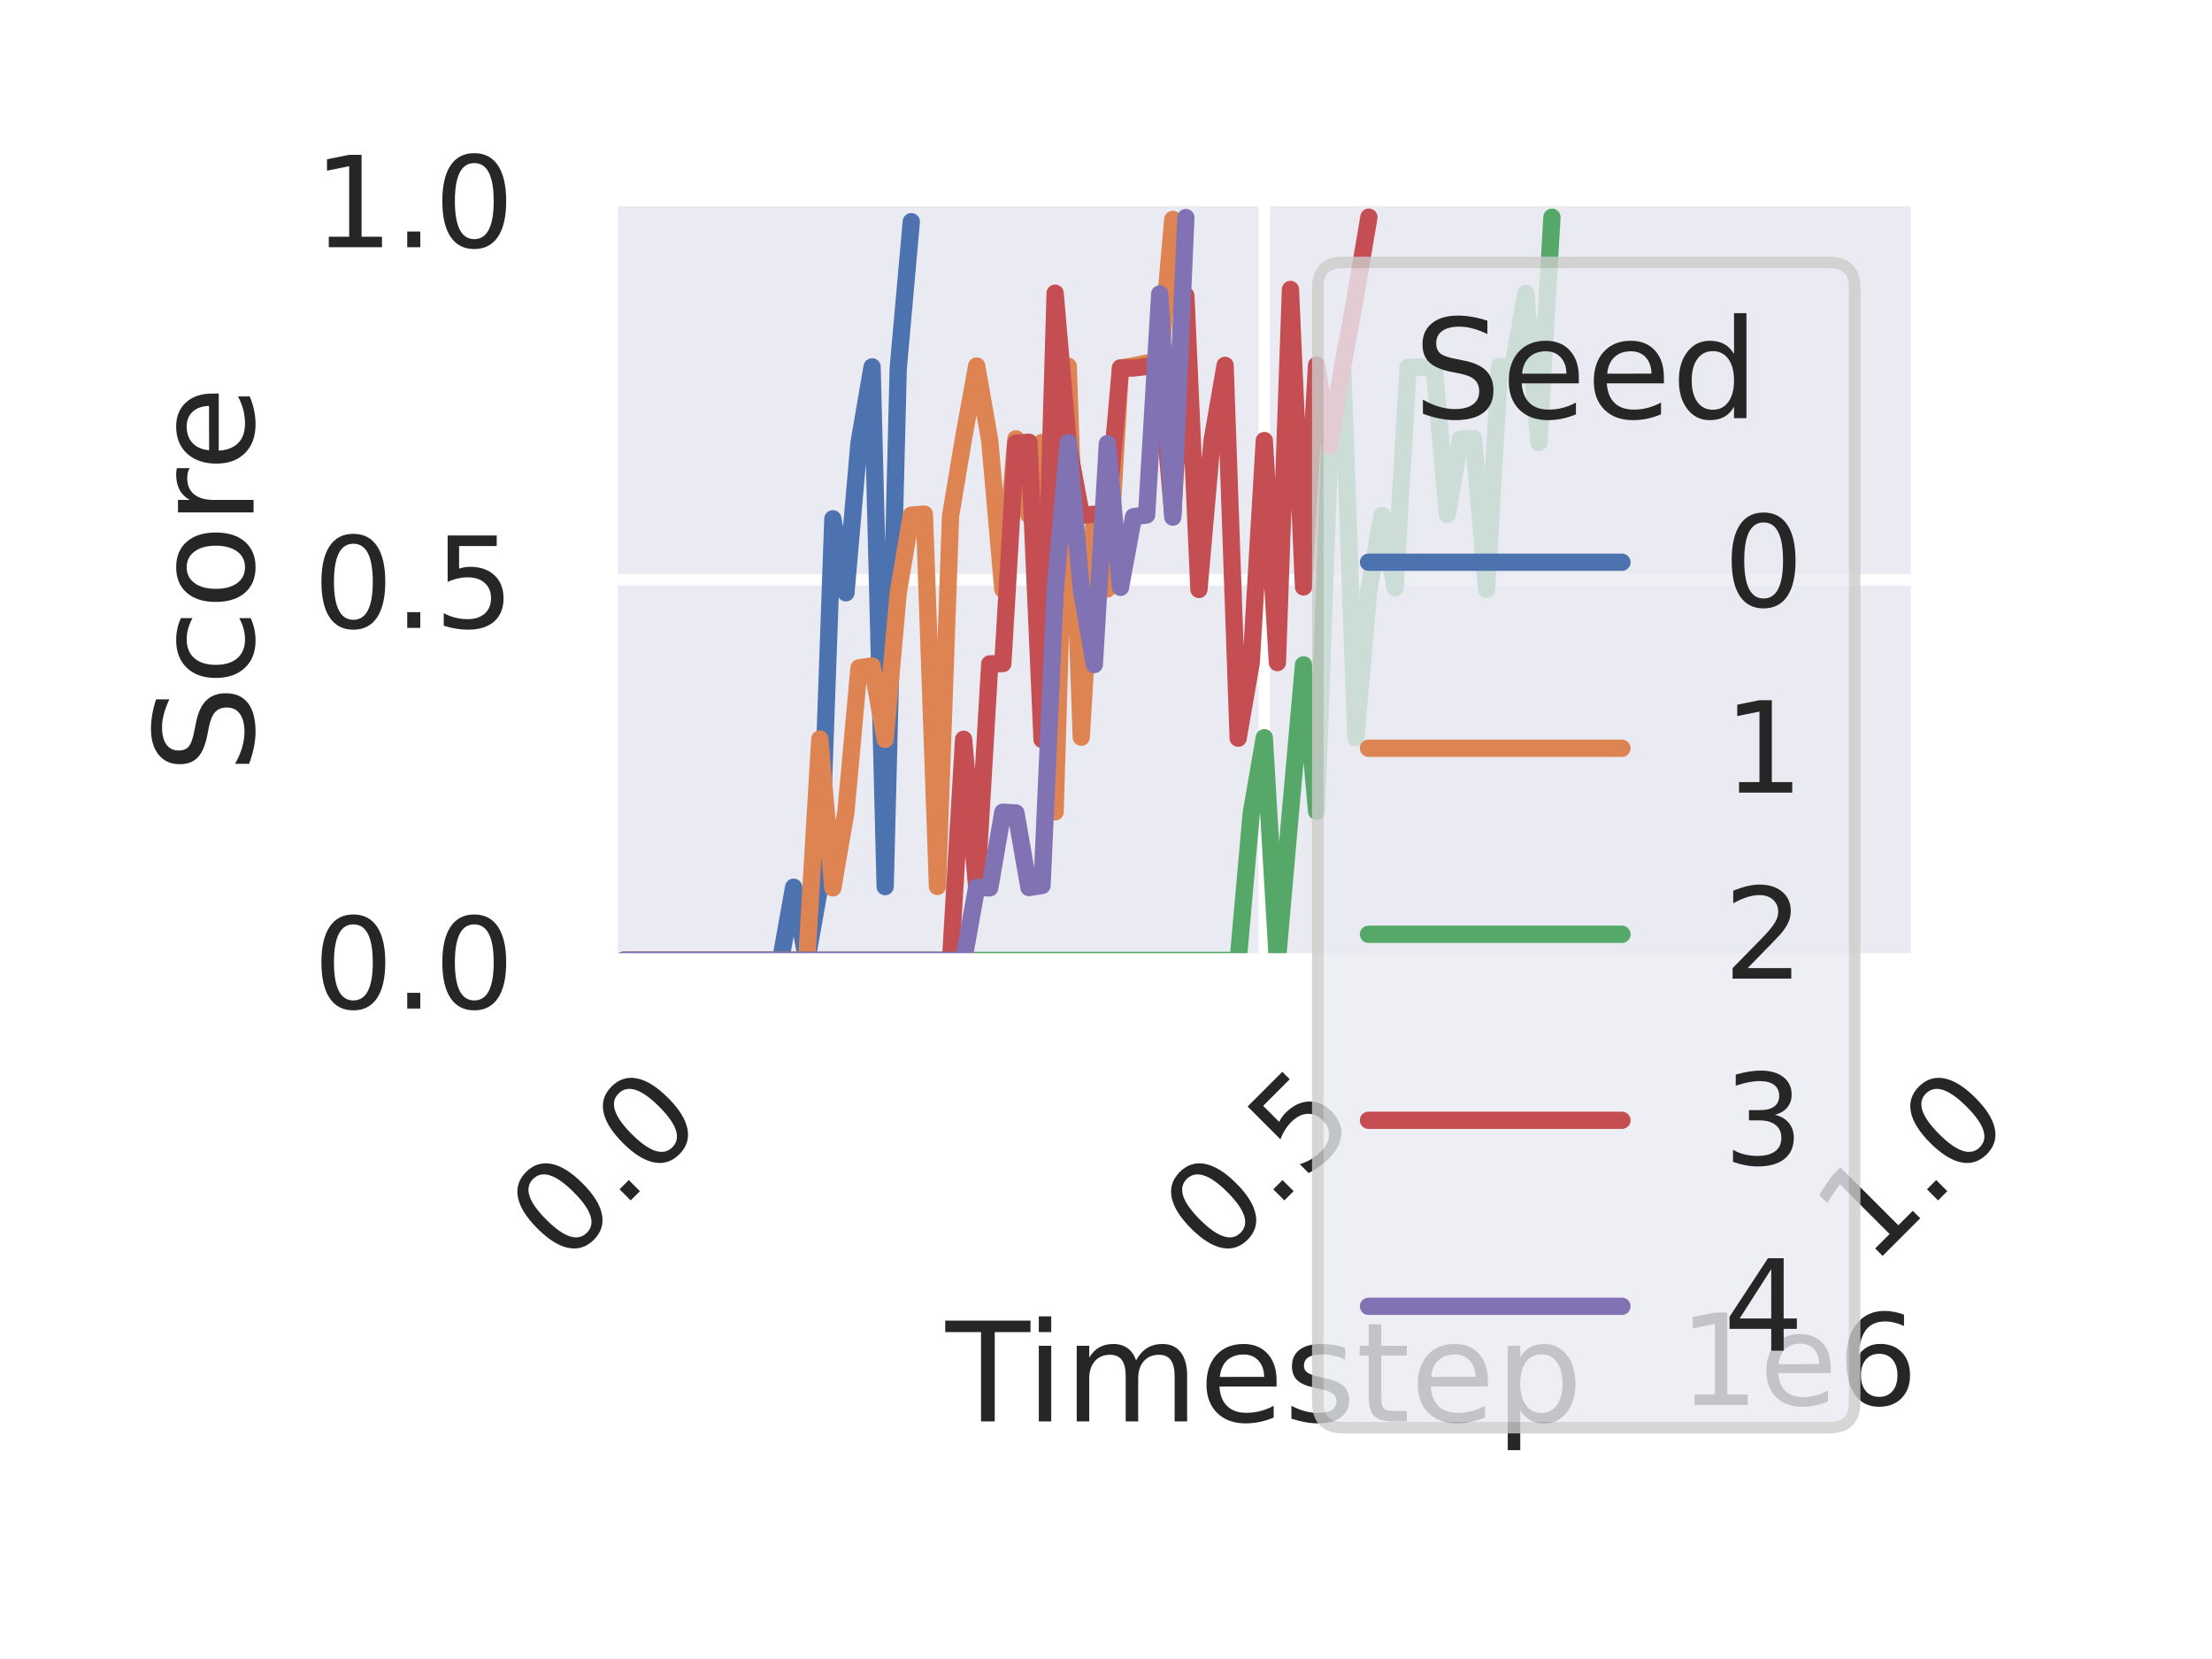
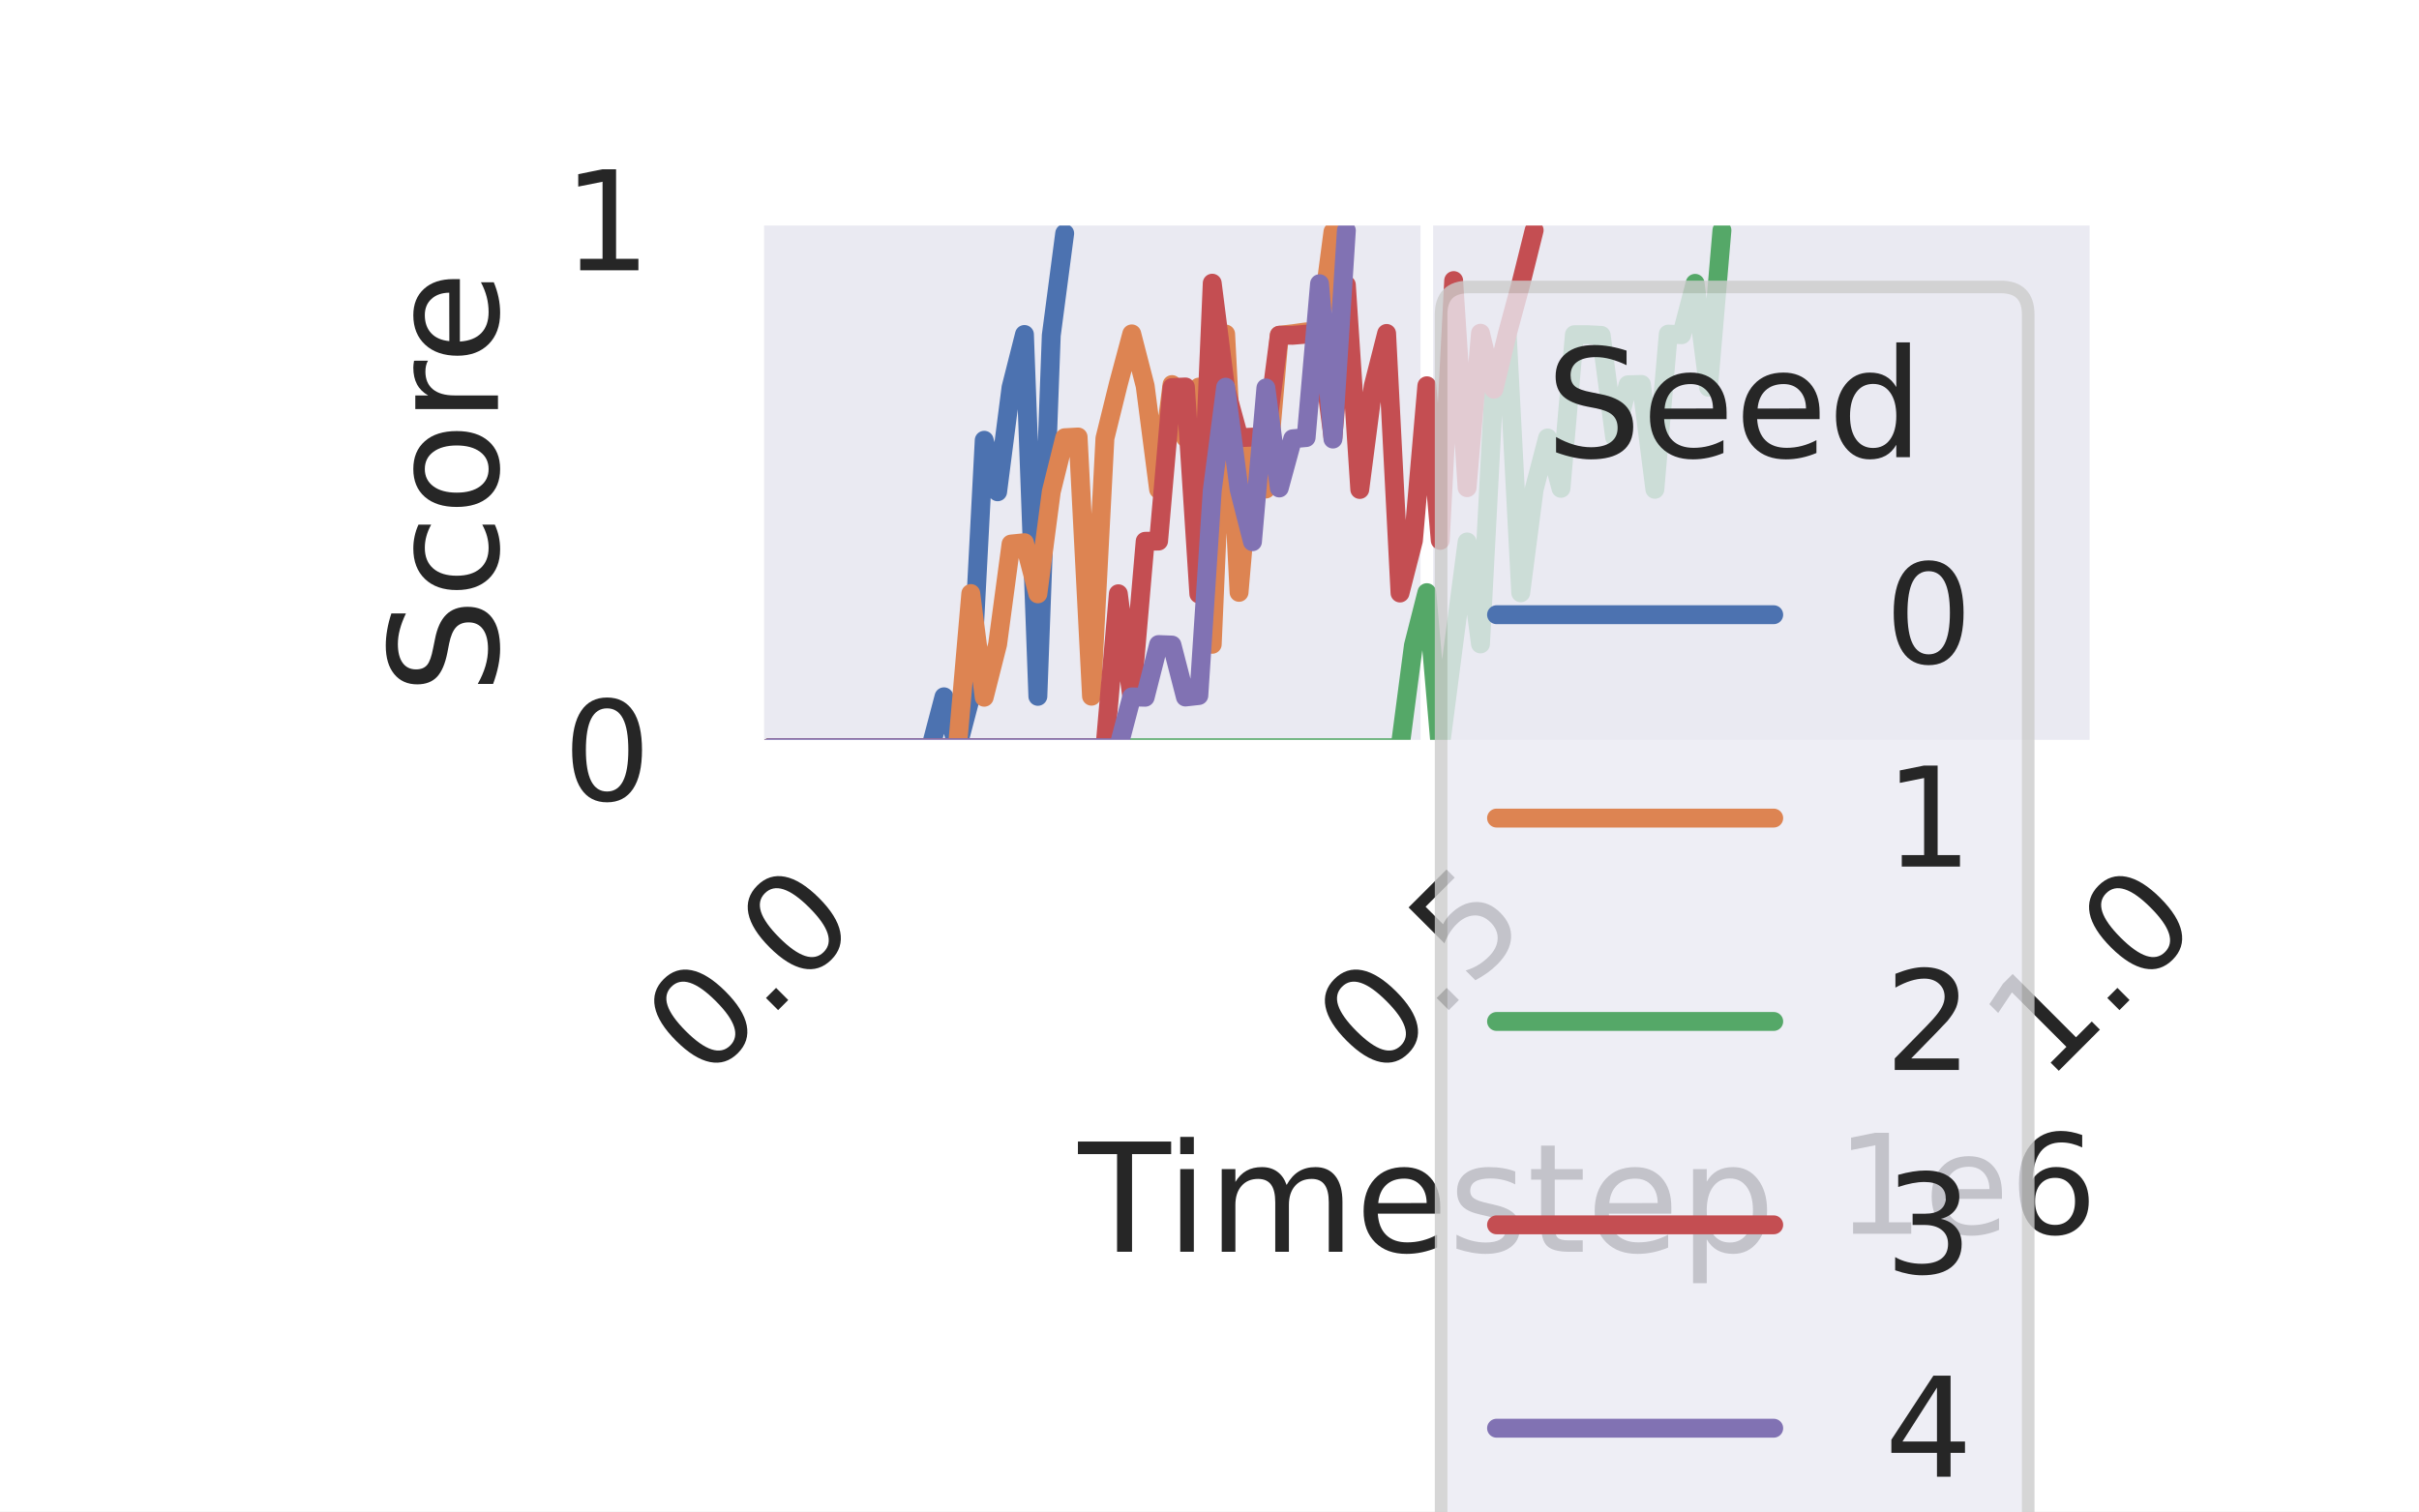
- <svg xmlns="http://www.w3.org/2000/svg" xmlns:xlink="http://www.w3.org/1999/xlink" width="288pt" height="216pt" viewBox="0 0 288 216" version="1.1">
+ <svg xmlns="http://www.w3.org/2000/svg" xmlns:xlink="http://www.w3.org/1999/xlink" width="288pt" height="180pt" viewBox="0 0 288 180" version="1.1">
  <defs>
    <style type="text/css">*{stroke-linejoin: round; stroke-linecap: butt}</style>
  </defs>
  <g id="figure_1">
    <g id="patch_1">
-       <path d="M 0 216  L 288 216  L 288 0  L 0 0  z " style="fill: #ffffff" />
+       <path d="M 0 180  L 288 180  L 288 0  L 0 0  z " style="fill: #ffffff" />
    </g>
    <g id="axes_1">
      <g id="patch_2">
-         <path d="M 79.5 125.042  L 249.723 125.042  L 249.723 25.92  L 79.5 25.92  z " style="fill: #eaeaf2" />
+         <path d="M 90.03 89.042  L 249.723 89.042  L 249.723 25.92  L 90.03 25.92  z " style="fill: #eaeaf2" />
      </g>
      <g id="matplotlib.axis_1">
        <g id="xtick_1">
          <g id="line2d_1">
-             <path d="M 79.5 125.042  L 79.5 25.92  " clip-path="url(#p910e029f3d)" style="fill: none; stroke: #ffffff; stroke-width: 1.5; stroke-linecap: round" />
+             <path d="M 90.03 89.042  L 90.03 25.92  " clip-path="url(#p99cfd5004b)" style="fill: none; stroke: #ffffff; stroke-width: 1.5; stroke-linecap: round" />
          </g>
          <g id="text_1">
-             <g style="fill: #262626" transform="translate(73.44214 164.9616) rotate(-45) scale(0.165 -0.165)">
+             <g style="fill: #262626" transform="translate(83.97214 128.9616) rotate(-45) scale(0.165 -0.165)">
              <defs>
                <path id="DejaVuSans-30" d="M 2034 4250  Q 1547 4250 1301 3770  Q 1056 3291 1056 2328  Q 1056 1369 1301 889  Q 1547 409 2034 409  Q 2525 409 2770 889  Q 3016 1369 3016 2328  Q 3016 3291 2770 3770  Q 2525 4250 2034 4250  z M 2034 4750  Q 2819 4750 3233 4129  Q 3647 3509 3647 2328  Q 3647 1150 3233 529  Q 2819 -91 2034 -91  Q 1250 -91 836 529  Q 422 1150 422 2328  Q 422 3509 836 4129  Q 1250 4750 2034 4750  z " transform="scale(0.015625)" />
                <path id="DejaVuSans-2e" d="M 684 794  L 1344 794  L 1344 0  L 684 0  L 684 794  z " transform="scale(0.015625)" />
              </defs>
              <use xlink:href="#DejaVuSans-30" />
              <use xlink:href="#DejaVuSans-2e" x="63.623" />
              <use xlink:href="#DejaVuSans-30" x="95.41" />
            </g>
          </g>
        </g>
        <g id="xtick_2">
          <g id="line2d_2">
-             <path d="M 164.611 125.042  L 164.611 25.92  " clip-path="url(#p910e029f3d)" style="fill: none; stroke: #ffffff; stroke-width: 1.5; stroke-linecap: round" />
+             <path d="M 169.876 89.042  L 169.876 25.92  " clip-path="url(#p99cfd5004b)" style="fill: none; stroke: #ffffff; stroke-width: 1.5; stroke-linecap: round" />
          </g>
          <g id="text_2">
-             <g style="fill: #262626" transform="translate(158.5535 164.9616) rotate(-45) scale(0.165 -0.165)">
+             <g style="fill: #262626" transform="translate(163.8185 128.9616) rotate(-45) scale(0.165 -0.165)">
              <defs>
                <path id="DejaVuSans-35" d="M 691 4666  L 3169 4666  L 3169 4134  L 1269 4134  L 1269 2991  Q 1406 3038 1543 3061  Q 1681 3084 1819 3084  Q 2600 3084 3056 2656  Q 3513 2228 3513 1497  Q 3513 744 3044 326  Q 2575 -91 1722 -91  Q 1428 -91 1123 -41  Q 819 9 494 109  L 494 744  Q 775 591 1075 516  Q 1375 441 1709 441  Q 2250 441 2565 725  Q 2881 1009 2881 1497  Q 2881 1984 2565 2268  Q 2250 2553 1709 2553  Q 1456 2553 1204 2497  Q 953 2441 691 2322  L 691 4666  z " transform="scale(0.015625)" />
              </defs>
              <use xlink:href="#DejaVuSans-30" />
              <use xlink:href="#DejaVuSans-2e" x="63.623" />
              <use xlink:href="#DejaVuSans-35" x="95.41" />
            </g>
          </g>
        </g>
        <g id="xtick_3">
          <g id="line2d_3">
-             <path d="M 249.723 125.042  L 249.723 25.92  " clip-path="url(#p910e029f3d)" style="fill: none; stroke: #ffffff; stroke-width: 1.5; stroke-linecap: round" />
+             <path d="M 249.723 89.042  L 249.723 25.92  " clip-path="url(#p99cfd5004b)" style="fill: none; stroke: #ffffff; stroke-width: 1.5; stroke-linecap: round" />
          </g>
          <g id="text_3">
-             <g style="fill: #262626" transform="translate(243.6648 164.9616) rotate(-45) scale(0.165 -0.165)">
+             <g style="fill: #262626" transform="translate(243.6648 128.9616) rotate(-45) scale(0.165 -0.165)">
              <defs>
                <path id="DejaVuSans-31" d="M 794 531  L 1825 531  L 1825 4091  L 703 3866  L 703 4441  L 1819 4666  L 2450 4666  L 2450 531  L 3481 531  L 3481 0  L 794 0  L 794 531  z " transform="scale(0.015625)" />
              </defs>
              <use xlink:href="#DejaVuSans-31" />
              <use xlink:href="#DejaVuSans-2e" x="63.623" />
              <use xlink:href="#DejaVuSans-30" x="95.41" />
            </g>
          </g>
        </g>
        <g id="text_4">
-           <g style="fill: #262626" transform="translate(123.1227 185.0652) scale(0.18 -0.18)">
+           <g style="fill: #262626" transform="translate(128.3877 149.0652) scale(0.18 -0.18)">
            <defs>
              <path id="DejaVuSans-54" d="M -19 4666  L 3928 4666  L 3928 4134  L 2272 4134  L 2272 0  L 1638 0  L 1638 4134  L -19 4134  L -19 4666  z " transform="scale(0.015625)" />
              <path id="DejaVuSans-69" d="M 603 3500  L 1178 3500  L 1178 0  L 603 0  L 603 3500  z M 603 4863  L 1178 4863  L 1178 4134  L 603 4134  L 603 4863  z " transform="scale(0.015625)" />
              <path id="DejaVuSans-6d" d="M 3328 2828  Q 3544 3216 3844 3400  Q 4144 3584 4550 3584  Q 5097 3584 5394 3201  Q 5691 2819 5691 2113  L 5691 0  L 5113 0  L 5113 2094  Q 5113 2597 4934 2840  Q 4756 3084 4391 3084  Q 3944 3084 3684 2787  Q 3425 2491 3425 1978  L 3425 0  L 2847 0  L 2847 2094  Q 2847 2600 2669 2842  Q 2491 3084 2119 3084  Q 1678 3084 1418 2786  Q 1159 2488 1159 1978  L 1159 0  L 581 0  L 581 3500  L 1159 3500  L 1159 2956  Q 1356 3278 1631 3431  Q 1906 3584 2284 3584  Q 2666 3584 2933 3390  Q 3200 3197 3328 2828  z " transform="scale(0.015625)" />
              <path id="DejaVuSans-65" d="M 3597 1894  L 3597 1613  L 953 1613  Q 991 1019 1311 708  Q 1631 397 2203 397  Q 2534 397 2845 478  Q 3156 559 3463 722  L 3463 178  Q 3153 47 2828 -22  Q 2503 -91 2169 -91  Q 1331 -91 842 396  Q 353 884 353 1716  Q 353 2575 817 3079  Q 1281 3584 2069 3584  Q 2775 3584 3186 3129  Q 3597 2675 3597 1894  z M 3022 2063  Q 3016 2534 2758 2815  Q 2500 3097 2075 3097  Q 1594 3097 1305 2825  Q 1016 2553 972 2059  L 3022 2063  z " transform="scale(0.015625)" />
              <path id="DejaVuSans-73" d="M 2834 3397  L 2834 2853  Q 2591 2978 2328 3040  Q 2066 3103 1784 3103  Q 1356 3103 1142 2972  Q 928 2841 928 2578  Q 928 2378 1081 2264  Q 1234 2150 1697 2047  L 1894 2003  Q 2506 1872 2764 1633  Q 3022 1394 3022 966  Q 3022 478 2636 193  Q 2250 -91 1575 -91  Q 1294 -91 989 -36  Q 684 19 347 128  L 347 722  Q 666 556 975 473  Q 1284 391 1588 391  Q 1994 391 2212 530  Q 2431 669 2431 922  Q 2431 1156 2273 1281  Q 2116 1406 1581 1522  L 1381 1569  Q 847 1681 609 1914  Q 372 2147 372 2553  Q 372 3047 722 3315  Q 1072 3584 1716 3584  Q 2034 3584 2315 3537  Q 2597 3491 2834 3397  z " transform="scale(0.015625)" />
              <path id="DejaVuSans-74" d="M 1172 4494  L 1172 3500  L 2356 3500  L 2356 3053  L 1172 3053  L 1172 1153  Q 1172 725 1289 603  Q 1406 481 1766 481  L 2356 481  L 2356 0  L 1766 0  Q 1100 0 847 248  Q 594 497 594 1153  L 594 3053  L 172 3053  L 172 3500  L 594 3500  L 594 4494  L 1172 4494  z " transform="scale(0.015625)" />
              <path id="DejaVuSans-70" d="M 1159 525  L 1159 -1331  L 581 -1331  L 581 3500  L 1159 3500  L 1159 2969  Q 1341 3281 1617 3432  Q 1894 3584 2278 3584  Q 2916 3584 3314 3078  Q 3713 2572 3713 1747  Q 3713 922 3314 415  Q 2916 -91 2278 -91  Q 1894 -91 1617 61  Q 1341 213 1159 525  z M 3116 1747  Q 3116 2381 2855 2742  Q 2594 3103 2138 3103  Q 1681 3103 1420 2742  Q 1159 2381 1159 1747  Q 1159 1113 1420 752  Q 1681 391 2138 391  Q 2594 391 2855 752  Q 3116 1113 3116 1747  z " transform="scale(0.015625)" />
            </defs>
            <use xlink:href="#DejaVuSans-54" />
            <use xlink:href="#DejaVuSans-69" x="57.959" />
            <use xlink:href="#DejaVuSans-6d" x="85.742" />
            <use xlink:href="#DejaVuSans-65" x="183.154" />
            <use xlink:href="#DejaVuSans-73" x="244.678" />
            <use xlink:href="#DejaVuSans-74" x="296.777" />
            <use xlink:href="#DejaVuSans-65" x="335.986" />
            <use xlink:href="#DejaVuSans-70" x="397.51" />
          </g>
        </g>
        <g id="text_5">
-           <g style="fill: #262626" transform="translate(218.5738 182.9254) scale(0.165 -0.165)">
+           <g style="fill: #262626" transform="translate(218.5738 146.9254) scale(0.165 -0.165)">
            <defs>
              <path id="DejaVuSans-36" d="M 2113 2584  Q 1688 2584 1439 2293  Q 1191 2003 1191 1497  Q 1191 994 1439 701  Q 1688 409 2113 409  Q 2538 409 2786 701  Q 3034 994 3034 1497  Q 3034 2003 2786 2293  Q 2538 2584 2113 2584  z M 3366 4563  L 3366 3988  Q 3128 4100 2886 4159  Q 2644 4219 2406 4219  Q 1781 4219 1451 3797  Q 1122 3375 1075 2522  Q 1259 2794 1537 2939  Q 1816 3084 2150 3084  Q 2853 3084 3261 2657  Q 3669 2231 3669 1497  Q 3669 778 3244 343  Q 2819 -91 2113 -91  Q 1303 -91 875 529  Q 447 1150 447 2328  Q 447 3434 972 4092  Q 1497 4750 2381 4750  Q 2619 4750 2861 4703  Q 3103 4656 3366 4563  z " transform="scale(0.015625)" />
            </defs>
            <use xlink:href="#DejaVuSans-31" />
            <use xlink:href="#DejaVuSans-65" x="63.623" />
            <use xlink:href="#DejaVuSans-36" x="125.146" />
          </g>
        </g>
      </g>
      <g id="matplotlib.axis_2">
        <g id="ytick_1">
          <g id="line2d_4">
-             <path d="M 79.5 125.042  L 249.723 125.042  " clip-path="url(#p910e029f3d)" style="fill: none; stroke: #ffffff; stroke-width: 1.5; stroke-linecap: round" />
+             <path d="M 90.03 89.042  L 249.723 89.042  " clip-path="url(#p99cfd5004b)" style="fill: none; stroke: #ffffff; stroke-width: 1.5; stroke-linecap: round" />
          </g>
          <g id="text_6">
-             <g style="fill: #262626" transform="translate(40.75984 131.3104) scale(0.165 -0.165)">
+             <g style="fill: #262626" transform="translate(67.03187 95.31042) scale(0.165 -0.165)">
              <use xlink:href="#DejaVuSans-30" />
-               <use xlink:href="#DejaVuSans-2e" x="63.623" />
-               <use xlink:href="#DejaVuSans-30" x="95.41" />
            </g>
          </g>
        </g>
        <g id="ytick_2">
          <g id="line2d_5">
-             <path d="M 79.5 75.481  L 249.723 75.481  " clip-path="url(#p910e029f3d)" style="fill: none; stroke: #ffffff; stroke-width: 1.5; stroke-linecap: round" />
+             <path d="M 90.03 25.92  L 249.723 25.92  " clip-path="url(#p99cfd5004b)" style="fill: none; stroke: #ffffff; stroke-width: 1.5; stroke-linecap: round" />
          </g>
          <g id="text_7">
-             <g style="fill: #262626" transform="translate(40.75984 81.74957) scale(0.165 -0.165)">
-               <use xlink:href="#DejaVuSans-30" />
-               <use xlink:href="#DejaVuSans-2e" x="63.623" />
-               <use xlink:href="#DejaVuSans-35" x="95.41" />
-             </g>
-           </g>
-         </g>
-         <g id="ytick_3">
-           <g id="line2d_6">
-             <path d="M 79.5 25.92  L 249.723 25.92  " clip-path="url(#p910e029f3d)" style="fill: none; stroke: #ffffff; stroke-width: 1.5; stroke-linecap: round" />
-           </g>
-           <g id="text_8">
-             <g style="fill: #262626" transform="translate(40.75984 32.18871) scale(0.165 -0.165)">
+             <g style="fill: #262626" transform="translate(67.03187 32.18871) scale(0.165 -0.165)">
              <use xlink:href="#DejaVuSans-31" />
-               <use xlink:href="#DejaVuSans-2e" x="63.623" />
-               <use xlink:href="#DejaVuSans-30" x="95.41" />
-             </g>
-           </g>
-         </g>
-         <g id="text_9">
-           <g style="fill: #262626" transform="translate(33.01641 100.6851) rotate(-90) scale(0.18 -0.18)">
+             </g>
+           </g>
+         </g>
+         <g id="text_8">
+           <g style="fill: #262626" transform="translate(59.28844 82.68507) rotate(-90) scale(0.18 -0.18)">
            <defs>
              <path id="DejaVuSans-53" d="M 3425 4513  L 3425 3897  Q 3066 4069 2747 4153  Q 2428 4238 2131 4238  Q 1616 4238 1336 4038  Q 1056 3838 1056 3469  Q 1056 3159 1242 3001  Q 1428 2844 1947 2747  L 2328 2669  Q 3034 2534 3370 2195  Q 3706 1856 3706 1288  Q 3706 609 3251 259  Q 2797 -91 1919 -91  Q 1588 -91 1214 -16  Q 841 59 441 206  L 441 856  Q 825 641 1194 531  Q 1563 422 1919 422  Q 2459 422 2753 634  Q 3047 847 3047 1241  Q 3047 1584 2836 1778  Q 2625 1972 2144 2069  L 1759 2144  Q 1053 2284 737 2584  Q 422 2884 422 3419  Q 422 4038 858 4394  Q 1294 4750 2059 4750  Q 2388 4750 2728 4690  Q 3069 4631 3425 4513  z " transform="scale(0.015625)" />
              <path id="DejaVuSans-63" d="M 3122 3366  L 3122 2828  Q 2878 2963 2633 3030  Q 2388 3097 2138 3097  Q 1578 3097 1268 2742  Q 959 2388 959 1747  Q 959 1106 1268 751  Q 1578 397 2138 397  Q 2388 397 2633 464  Q 2878 531 3122 666  L 3122 134  Q 2881 22 2623 -34  Q 2366 -91 2075 -91  Q 1284 -91 818 406  Q 353 903 353 1747  Q 353 2603 823 3093  Q 1294 3584 2113 3584  Q 2378 3584 2631 3529  Q 2884 3475 3122 3366  z " transform="scale(0.015625)" />
              <path id="DejaVuSans-6f" d="M 1959 3097  Q 1497 3097 1228 2736  Q 959 2375 959 1747  Q 959 1119 1226 758  Q 1494 397 1959 397  Q 2419 397 2687 759  Q 2956 1122 2956 1747  Q 2956 2369 2687 2733  Q 2419 3097 1959 3097  z M 1959 3584  Q 2709 3584 3137 3096  Q 3566 2609 3566 1747  Q 3566 888 3137 398  Q 2709 -91 1959 -91  Q 1206 -91 779 398  Q 353 888 353 1747  Q 353 2609 779 3096  Q 1206 3584 1959 3584  z " transform="scale(0.015625)" />
              <path id="DejaVuSans-72" d="M 2631 2963  Q 2534 3019 2420 3045  Q 2306 3072 2169 3072  Q 1681 3072 1420 2755  Q 1159 2438 1159 1844  L 1159 0  L 581 0  L 581 3500  L 1159 3500  L 1159 2956  Q 1341 3275 1631 3429  Q 1922 3584 2338 3584  Q 2397 3584 2469 3576  Q 2541 3569 2628 3553  L 2631 2963  z " transform="scale(0.015625)" />
            </defs>
            <use xlink:href="#DejaVuSans-53" />
            <use xlink:href="#DejaVuSans-63" x="63.477" />
            <use xlink:href="#DejaVuSans-6f" x="118.457" />
            <use xlink:href="#DejaVuSans-72" x="179.639" />
            <use xlink:href="#DejaVuSans-65" x="218.502" />
          </g>
        </g>
      </g>
      <g id="PolyCollection_1" />
      <g id="PolyCollection_2" />
      <g id="PolyCollection_3" />
      <g id="PolyCollection_4" />
      <g id="PolyCollection_5" />
+       <g id="line2d_6">
+         <path d="M 91.627 89.042  L 93.224 89.042  L 94.821 89.042  L 96.418 89.042  L 98.015 89.042  L 99.612 89.042  L 101.208 89.042  L 102.805 89.042  L 104.402 89.042  L 105.999 89.042  L 107.596 89.042  L 109.193 89.042  L 110.79 89.042  L 112.387 82.978  L 113.984 89.042  L 115.581 82.951  L 117.178 52.429  L 118.775 58.564  L 120.372 46.135  L 121.969 39.831  L 123.565 82.925  L 125.162 39.938  L 126.759 27.793  " clip-path="url(#p99cfd5004b)" style="fill: none; stroke: #4c72b0; stroke-width: 2.25; stroke-linecap: round" />
+       </g>
      <g id="line2d_7">
-         <path d="M 81.202 125.042  L 82.904 125.042  L 84.607 125.042  L 86.309 125.042  L 88.011 125.042  L 89.713 125.042  L 91.416 125.042  L 93.118 125.042  L 94.82 125.042  L 96.522 125.042  L 98.224 125.042  L 99.927 125.042  L 101.629 125.042  L 103.331 115.52  L 105.033 125.042  L 106.736 115.478  L 108.438 67.548  L 110.14 77.181  L 111.842 57.664  L 113.545 47.765  L 115.247 115.436  L 116.949 47.933  L 118.651 28.861  " clip-path="url(#p910e029f3d)" style="fill: none; stroke: #4c72b0; stroke-width: 2.25; stroke-linecap: round" />
+         <path d="M 91.627 89.042  L 93.224 89.042  L 94.821 89.042  L 96.418 89.042  L 98.015 89.042  L 99.612 89.042  L 101.208 89.042  L 102.805 89.042  L 104.402 89.042  L 105.999 89.042  L 107.596 89.042  L 109.193 89.042  L 110.79 89.042  L 112.387 89.042  L 113.984 89.042  L 115.581 70.682  L 117.178 83.031  L 118.775 76.719  L 120.372 64.787  L 121.969 64.627  L 123.565 70.718  L 125.162 58.555  L 126.759 52.127  L 128.356 52.039  L 129.953 82.907  L 131.55 52.198  L 133.147 45.726  L 134.744 39.76  L 136.341 45.957  L 137.938 58.28  L 139.535 45.797  L 141.132 52.118  L 142.729 46.099  L 144.326 76.728  L 145.922 39.778  L 147.519 70.54  L 149.116 52.145  L 150.713 58.235  L 152.31 39.929  L 153.907 39.743  L 155.504 39.521  L 157.101 39.805  L 158.698 27.607  " clip-path="url(#p99cfd5004b)" style="fill: none; stroke: #dd8452; stroke-width: 2.25; stroke-linecap: round" />
      </g>
      <g id="line2d_8">
-         <path d="M 81.202 125.042  L 82.904 125.042  L 84.607 125.042  L 86.309 125.042  L 88.011 125.042  L 89.713 125.042  L 91.416 125.042  L 93.118 125.042  L 94.82 125.042  L 96.522 125.042  L 98.224 125.042  L 99.927 125.042  L 101.629 125.042  L 103.331 125.042  L 105.033 125.042  L 106.736 96.211  L 108.438 115.603  L 110.14 105.691  L 111.842 86.954  L 113.545 86.703  L 115.247 96.267  L 116.949 77.167  L 118.651 67.074  L 120.353 66.935  L 122.056 115.408  L 123.758 67.186  L 125.46 57.023  L 127.162 47.654  L 128.865 57.385  L 130.567 76.735  L 132.269 57.134  L 133.971 67.06  L 135.673 57.608  L 137.376 105.705  L 139.078 47.682  L 140.78 95.988  L 142.482 67.102  L 144.185 76.666  L 145.887 47.919  L 147.589 47.626  L 149.291 47.278  L 150.994 47.724  L 152.696 28.568  " clip-path="url(#p910e029f3d)" style="fill: none; stroke: #dd8452; stroke-width: 2.25; stroke-linecap: round" />
+         <path d="M 91.627 89.042  L 93.224 89.042  L 94.821 89.042  L 96.418 89.042  L 98.015 89.042  L 99.612 89.042  L 101.208 89.042  L 102.805 89.042  L 104.402 89.042  L 105.999 89.042  L 107.596 89.042  L 109.193 89.042  L 110.79 89.042  L 112.387 89.042  L 113.984 89.042  L 115.581 89.042  L 117.178 89.042  L 118.775 89.042  L 120.372 89.042  L 121.969 89.042  L 123.565 89.042  L 125.162 89.042  L 126.759 89.042  L 128.356 89.042  L 129.953 89.042  L 131.55 89.042  L 133.147 89.042  L 134.744 89.042  L 136.341 89.042  L 137.938 89.042  L 139.535 89.042  L 141.132 89.042  L 142.729 89.042  L 144.326 89.042  L 145.922 89.042  L 147.519 89.042  L 149.116 89.042  L 150.713 89.042  L 152.31 89.042  L 153.907 89.042  L 155.504 89.042  L 157.101 89.042  L 158.698 89.042  L 160.295 89.042  L 161.892 89.042  L 163.489 89.042  L 165.086 89.042  L 166.682 89.042  L 168.279 76.861  L 169.876 70.576  L 171.473 89.042  L 173.07 76.719  L 174.667 64.539  L 176.264 76.684  L 177.861 46.215  L 179.458 40.071  L 181.055 70.593  L 182.652 58.28  L 184.249 52.154  L 185.846 58.155  L 187.443 39.858  L 189.039 39.858  L 190.636 39.938  L 192.233 52.065  L 193.83 45.824  L 195.427 45.78  L 197.024 58.271  L 198.621 39.787  L 200.218 39.858  L 201.815 33.741  L 203.412 46.117  L 205.009 27.429  " clip-path="url(#p99cfd5004b)" style="fill: none; stroke: #55a868; stroke-width: 2.25; stroke-linecap: round" />
      </g>
      <g id="line2d_9">
-         <path d="M 81.202 125.042  L 82.904 125.042  L 84.607 125.042  L 86.309 125.042  L 88.011 125.042  L 89.713 125.042  L 91.416 125.042  L 93.118 125.042  L 94.82 125.042  L 96.522 125.042  L 98.224 125.042  L 99.927 125.042  L 101.629 125.042  L 103.331 125.042  L 105.033 125.042  L 106.736 125.042  L 108.438 125.042  L 110.14 125.042  L 111.842 125.042  L 113.545 125.042  L 115.247 125.042  L 116.949 125.042  L 118.651 125.042  L 120.353 125.042  L 122.056 125.042  L 123.758 125.042  L 125.46 125.042  L 127.162 125.042  L 128.865 125.042  L 130.567 125.042  L 132.269 125.042  L 133.971 125.042  L 135.673 125.042  L 137.376 125.042  L 139.078 125.042  L 140.78 125.042  L 142.482 125.042  L 144.185 125.042  L 145.887 125.042  L 147.589 125.042  L 149.291 125.042  L 150.994 125.042  L 152.696 125.042  L 154.398 125.042  L 156.1 125.042  L 157.802 125.042  L 159.505 125.042  L 161.207 125.042  L 162.909 105.914  L 164.611 96.044  L 166.314 125.042  L 168.016 105.691  L 169.718 86.564  L 171.42 105.636  L 173.122 57.789  L 174.825 48.142  L 176.527 96.072  L 178.229 76.735  L 179.931 67.116  L 181.634 76.54  L 183.336 47.807  L 185.038 47.807  L 186.74 47.933  L 188.443 66.977  L 190.145 57.176  L 191.847 57.106  L 193.549 76.721  L 195.251 47.696  L 196.954 47.807  L 198.656 38.202  L 200.358 57.636  L 202.06 28.29  " clip-path="url(#p910e029f3d)" style="fill: none; stroke: #55a868; stroke-width: 2.25; stroke-linecap: round" />
+         <path d="M 91.627 89.042  L 93.224 89.042  L 94.821 89.042  L 96.418 89.042  L 98.015 89.042  L 99.612 89.042  L 101.208 89.042  L 102.805 89.042  L 104.402 89.042  L 105.999 89.042  L 107.596 89.042  L 109.193 89.042  L 110.79 89.042  L 112.387 89.042  L 113.984 89.042  L 115.581 89.042  L 117.178 89.042  L 118.775 89.042  L 120.372 89.042  L 121.969 89.042  L 123.565 89.042  L 125.162 89.042  L 126.759 89.042  L 128.356 89.042  L 129.953 89.042  L 131.55 89.042  L 133.147 70.709  L 134.744 82.943  L 136.341 64.459  L 137.938 64.432  L 139.535 46.152  L 141.132 46.081  L 142.729 70.727  L 144.326 33.723  L 145.922 46.259  L 147.519 52.127  L 149.116 52.056  L 150.713 52.163  L 152.31 39.92  L 153.907 39.929  L 155.504 39.796  L 157.101 39.769  L 158.698 52.056  L 160.295 33.928  L 161.892 58.289  L 163.489 45.984  L 165.086 39.707  L 166.682 70.62  L 168.279 64.37  L 169.876 45.939  L 171.473 64.352  L 173.07 33.413  L 174.667 58.076  L 176.264 39.681  L 177.861 46.348  L 179.458 39.743  L 181.055 33.839  L 182.652 27.42  " clip-path="url(#p99cfd5004b)" style="fill: none; stroke: #c44e52; stroke-width: 2.25; stroke-linecap: round" />
      </g>
      <g id="line2d_10">
-         <path d="M 81.202 125.042  L 82.904 125.042  L 84.607 125.042  L 86.309 125.042  L 88.011 125.042  L 89.713 125.042  L 91.416 125.042  L 93.118 125.042  L 94.82 125.042  L 96.522 125.042  L 98.224 125.042  L 99.927 125.042  L 101.629 125.042  L 103.331 125.042  L 105.033 125.042  L 106.736 125.042  L 108.438 125.042  L 110.14 125.042  L 111.842 125.042  L 113.545 125.042  L 115.247 125.042  L 116.949 125.042  L 118.651 125.042  L 120.353 125.042  L 122.056 125.042  L 123.758 125.042  L 125.46 96.253  L 127.162 115.464  L 128.865 86.438  L 130.567 86.397  L 132.269 57.692  L 133.971 57.58  L 135.673 96.281  L 137.376 38.174  L 139.078 57.859  L 140.78 67.074  L 142.482 66.963  L 144.185 67.13  L 145.887 47.905  L 147.589 47.919  L 149.291 47.71  L 150.994 47.668  L 152.696 66.963  L 154.398 38.495  L 156.1 76.749  L 157.802 57.427  L 159.505 47.57  L 161.207 96.114  L 162.909 86.299  L 164.611 57.357  L 166.314 86.271  L 168.016 37.686  L 169.718 76.415  L 171.42 47.529  L 173.122 57.998  L 174.825 47.626  L 176.527 38.355  L 178.229 28.276  " clip-path="url(#p910e029f3d)" style="fill: none; stroke: #c44e52; stroke-width: 2.25; stroke-linecap: round" />
-       </g>
-       <g id="line2d_11">
-         <path d="M 81.202 125.042  L 82.904 125.042  L 84.607 125.042  L 86.309 125.042  L 88.011 125.042  L 89.713 125.042  L 91.416 125.042  L 93.118 125.042  L 94.82 125.042  L 96.522 125.042  L 98.224 125.042  L 99.927 125.042  L 101.629 125.042  L 103.331 125.042  L 105.033 125.042  L 106.736 125.042  L 108.438 125.042  L 110.14 125.042  L 111.842 125.042  L 113.545 125.042  L 115.247 125.042  L 116.949 125.042  L 118.651 125.042  L 120.353 125.042  L 122.056 125.042  L 123.758 125.042  L 125.46 125.042  L 127.162 115.534  L 128.865 115.603  L 130.567 105.747  L 132.269 105.845  L 133.971 115.562  L 135.673 115.283  L 137.376 76.986  L 139.078 57.622  L 140.78 76.68  L 142.482 86.522  L 144.185 57.761  L 145.887 76.471  L 147.589 67.269  L 149.291 67.046  L 150.994 38.271  L 152.696 67.325  L 154.398 28.331  " clip-path="url(#p910e029f3d)" style="fill: none; stroke: #8172b3; stroke-width: 2.25; stroke-linecap: round" />
-       </g>
+         <path d="M 91.627 89.042  L 93.224 89.042  L 94.821 89.042  L 96.418 89.042  L 98.015 89.042  L 99.612 89.042  L 101.208 89.042  L 102.805 89.042  L 104.402 89.042  L 105.999 89.042  L 107.596 89.042  L 109.193 89.042  L 110.79 89.042  L 112.387 89.042  L 113.984 89.042  L 115.581 89.042  L 117.178 89.042  L 118.775 89.042  L 120.372 89.042  L 121.969 89.042  L 123.565 89.042  L 125.162 89.042  L 126.759 89.042  L 128.356 89.042  L 129.953 89.042  L 131.55 89.042  L 133.147 89.042  L 134.744 82.987  L 136.341 83.031  L 137.938 76.755  L 139.535 76.817  L 141.132 83.005  L 142.729 82.827  L 144.326 58.44  L 145.922 46.108  L 147.519 58.244  L 149.116 64.512  L 150.713 46.197  L 152.31 58.111  L 153.907 52.252  L 155.504 52.11  L 157.101 33.786  L 158.698 52.287  L 160.295 27.456  " clip-path="url(#p99cfd5004b)" style="fill: none; stroke: #8172b3; stroke-width: 2.25; stroke-linecap: round" />
+       </g>
+       <g id="line2d_11" />
      <g id="line2d_12" />
      <g id="line2d_13" />
      <g id="line2d_14" />
      <g id="line2d_15" />
-       <g id="line2d_16" />
      <g id="patch_3">
-         <path d="M 79.5 125.042  L 79.5 25.92  " style="fill: none; stroke: #ffffff; stroke-width: 1.875; stroke-linejoin: miter; stroke-linecap: square" />
+         <path d="M 90.03 89.042  L 90.03 25.92  " style="fill: none; stroke: #ffffff; stroke-width: 1.875; stroke-linejoin: miter; stroke-linecap: square" />
      </g>
      <g id="patch_4">
-         <path d="M 249.723 125.042  L 249.723 25.92  " style="fill: none; stroke: #ffffff; stroke-width: 1.875; stroke-linejoin: miter; stroke-linecap: square" />
+         <path d="M 249.723 89.042  L 249.723 25.92  " style="fill: none; stroke: #ffffff; stroke-width: 1.875; stroke-linejoin: miter; stroke-linecap: square" />
      </g>
      <g id="patch_5">
-         <path d="M 79.5 125.042  L 249.723 125.042  " style="fill: none; stroke: #ffffff; stroke-width: 1.875; stroke-linejoin: miter; stroke-linecap: square" />
+         <path d="M 90.03 89.042  L 249.723 89.042  " style="fill: none; stroke: #ffffff; stroke-width: 1.875; stroke-linejoin: miter; stroke-linecap: square" />
      </g>
      <g id="patch_6">
-         <path d="M 79.5 25.92  L 249.723 25.92  " style="fill: none; stroke: #ffffff; stroke-width: 1.875; stroke-linejoin: miter; stroke-linecap: square" />
+         <path d="M 90.03 25.92  L 249.723 25.92  " style="fill: none; stroke: #ffffff; stroke-width: 1.875; stroke-linejoin: miter; stroke-linecap: square" />
      </g>
      <g id="legend_1">
        <g id="patch_7">
          <path d="M 174.875 185.885  L 238.173 185.885  Q 241.473 185.885 241.473 182.585  L 241.473 37.47  Q 241.473 34.17 238.173 34.17  L 174.875 34.17  Q 171.575 34.17 171.575 37.47  L 171.575 182.585  Q 171.575 185.885 174.875 185.885  z " style="fill: #eaeaf2; opacity: 0.8; stroke: #cccccc; stroke-width: 1.5; stroke-linejoin: miter" />
        </g>
-         <g id="text_10">
+         <g id="text_9">
          <g style="fill: #262626" transform="translate(184.0208 54.44719) scale(0.18 -0.18)">
            <defs>
              <path id="DejaVuSans-64" d="M 2906 2969  L 2906 4863  L 3481 4863  L 3481 0  L 2906 0  L 2906 525  Q 2725 213 2448 61  Q 2172 -91 1784 -91  Q 1150 -91 751 415  Q 353 922 353 1747  Q 353 2572 751 3078  Q 1150 3584 1784 3584  Q 2172 3584 2448 3432  Q 2725 3281 2906 2969  z M 947 1747  Q 947 1113 1208 752  Q 1469 391 1925 391  Q 2381 391 2643 752  Q 2906 1113 2906 1747  Q 2906 2381 2643 2742  Q 2381 3103 1925 3103  Q 1469 3103 1208 2742  Q 947 2381 947 1747  z " transform="scale(0.015625)" />
            </defs>
            <use xlink:href="#DejaVuSans-53" />
            <use xlink:href="#DejaVuSans-65" x="63.477" />
            <use xlink:href="#DejaVuSans-65" x="125" />
            <use xlink:href="#DejaVuSans-64" x="186.523" />
          </g>
        </g>
-         <g id="line2d_17">
+         <g id="line2d_16">
          <path d="M 178.175 73.203  L 194.675 73.203  L 211.175 73.203  " style="fill: none; stroke: #4c72b0; stroke-width: 2.25; stroke-linecap: round" />
        </g>
-         <g id="text_11">
+         <g id="text_10">
          <g style="fill: #262626" transform="translate(224.3745 78.97805) scale(0.165 -0.165)">
            <use xlink:href="#DejaVuSans-30" />
          </g>
        </g>
-         <g id="line2d_18">
+         <g id="line2d_17">
          <path d="M 178.175 97.422  L 194.675 97.422  L 211.175 97.422  " style="fill: none; stroke: #dd8452; stroke-width: 2.25; stroke-linecap: round" />
        </g>
-         <g id="text_12">
+         <g id="text_11">
          <g style="fill: #262626" transform="translate(224.3745 103.197) scale(0.165 -0.165)">
            <use xlink:href="#DejaVuSans-31" />
          </g>
        </g>
+         <g id="line2d_18">
+           <path d="M 178.175 121.641  L 194.675 121.641  L 211.175 121.641  " style="fill: none; stroke: #55a868; stroke-width: 2.25; stroke-linecap: round" />
+         </g>
+         <g id="text_12">
+           <g style="fill: #262626" transform="translate(224.3745 127.4159) scale(0.165 -0.165)">
+             <defs>
+               <path id="DejaVuSans-32" d="M 1228 531  L 3431 531  L 3431 0  L 469 0  L 469 531  Q 828 903 1448 1529  Q 2069 2156 2228 2338  Q 2531 2678 2651 2914  Q 2772 3150 2772 3378  Q 2772 3750 2511 3984  Q 2250 4219 1831 4219  Q 1534 4219 1204 4116  Q 875 4013 500 3803  L 500 4441  Q 881 4594 1212 4672  Q 1544 4750 1819 4750  Q 2544 4750 2975 4387  Q 3406 4025 3406 3419  Q 3406 3131 3298 2873  Q 3191 2616 2906 2266  Q 2828 2175 2409 1742  Q 1991 1309 1228 531  z " transform="scale(0.015625)" />
+             </defs>
+             <use xlink:href="#DejaVuSans-32" />
+           </g>
+         </g>
        <g id="line2d_19">
-           <path d="M 178.175 121.641  L 194.675 121.641  L 211.175 121.641  " style="fill: none; stroke: #55a868; stroke-width: 2.25; stroke-linecap: round" />
+           <path d="M 178.175 145.86  L 194.675 145.86  L 211.175 145.86  " style="fill: none; stroke: #c44e52; stroke-width: 2.25; stroke-linecap: round" />
        </g>
        <g id="text_13">
-           <g style="fill: #262626" transform="translate(224.3745 127.4159) scale(0.165 -0.165)">
-             <defs>
-               <path id="DejaVuSans-32" d="M 1228 531  L 3431 531  L 3431 0  L 469 0  L 469 531  Q 828 903 1448 1529  Q 2069 2156 2228 2338  Q 2531 2678 2651 2914  Q 2772 3150 2772 3378  Q 2772 3750 2511 3984  Q 2250 4219 1831 4219  Q 1534 4219 1204 4116  Q 875 4013 500 3803  L 500 4441  Q 881 4594 1212 4672  Q 1544 4750 1819 4750  Q 2544 4750 2975 4387  Q 3406 4025 3406 3419  Q 3406 3131 3298 2873  Q 3191 2616 2906 2266  Q 2828 2175 2409 1742  Q 1991 1309 1228 531  z " transform="scale(0.015625)" />
-             </defs>
-             <use xlink:href="#DejaVuSans-32" />
+           <g style="fill: #262626" transform="translate(224.3745 151.6348) scale(0.165 -0.165)">
+             <defs>
+               <path id="DejaVuSans-33" d="M 2597 2516  Q 3050 2419 3304 2112  Q 3559 1806 3559 1356  Q 3559 666 3084 287  Q 2609 -91 1734 -91  Q 1441 -91 1130 -33  Q 819 25 488 141  L 488 750  Q 750 597 1062 519  Q 1375 441 1716 441  Q 2309 441 2620 675  Q 2931 909 2931 1356  Q 2931 1769 2642 2001  Q 2353 2234 1838 2234  L 1294 2234  L 1294 2753  L 1863 2753  Q 2328 2753 2575 2939  Q 2822 3125 2822 3475  Q 2822 3834 2567 4026  Q 2313 4219 1838 4219  Q 1578 4219 1281 4162  Q 984 4106 628 3988  L 628 4550  Q 988 4650 1302 4700  Q 1616 4750 1894 4750  Q 2613 4750 3031 4423  Q 3450 4097 3450 3541  Q 3450 3153 3228 2886  Q 3006 2619 2597 2516  z " transform="scale(0.015625)" />
+             </defs>
+             <use xlink:href="#DejaVuSans-33" />
          </g>
        </g>
        <g id="line2d_20">
-           <path d="M 178.175 145.86  L 194.675 145.86  L 211.175 145.86  " style="fill: none; stroke: #c44e52; stroke-width: 2.25; stroke-linecap: round" />
+           <path d="M 178.175 170.079  L 194.675 170.079  L 211.175 170.079  " style="fill: none; stroke: #8172b3; stroke-width: 2.25; stroke-linecap: round" />
        </g>
        <g id="text_14">
-           <g style="fill: #262626" transform="translate(224.3745 151.6348) scale(0.165 -0.165)">
-             <defs>
-               <path id="DejaVuSans-33" d="M 2597 2516  Q 3050 2419 3304 2112  Q 3559 1806 3559 1356  Q 3559 666 3084 287  Q 2609 -91 1734 -91  Q 1441 -91 1130 -33  Q 819 25 488 141  L 488 750  Q 750 597 1062 519  Q 1375 441 1716 441  Q 2309 441 2620 675  Q 2931 909 2931 1356  Q 2931 1769 2642 2001  Q 2353 2234 1838 2234  L 1294 2234  L 1294 2753  L 1863 2753  Q 2328 2753 2575 2939  Q 2822 3125 2822 3475  Q 2822 3834 2567 4026  Q 2313 4219 1838 4219  Q 1578 4219 1281 4162  Q 984 4106 628 3988  L 628 4550  Q 988 4650 1302 4700  Q 1616 4750 1894 4750  Q 2613 4750 3031 4423  Q 3450 4097 3450 3541  Q 3450 3153 3228 2886  Q 3006 2619 2597 2516  z " transform="scale(0.015625)" />
-             </defs>
-             <use xlink:href="#DejaVuSans-33" />
-           </g>
-         </g>
-         <g id="line2d_21">
-           <path d="M 178.175 170.079  L 194.675 170.079  L 211.175 170.079  " style="fill: none; stroke: #8172b3; stroke-width: 2.25; stroke-linecap: round" />
-         </g>
-         <g id="text_15">
          <g style="fill: #262626" transform="translate(224.3745 175.8537) scale(0.165 -0.165)">
            <defs>
              <path id="DejaVuSans-34" d="M 2419 4116  L 825 1625  L 2419 1625  L 2419 4116  z M 2253 4666  L 3047 4666  L 3047 1625  L 3713 1625  L 3713 1100  L 3047 1100  L 3047 0  L 2419 0  L 2419 1100  L 313 1100  L 313 1709  L 2253 4666  z " transform="scale(0.015625)" />
            </defs>
            <use xlink:href="#DejaVuSans-34" />
          </g>
        </g>
      </g>
    </g>
  </g>
  <defs>
-     <clipPath id="p910e029f3d">
-       <rect x="79.5" y="25.92" width="170.223" height="99.122" />
+     <clipPath id="p99cfd5004b">
+       <rect x="90.03" y="25.92" width="159.693" height="63.122" />
    </clipPath>
  </defs>
</svg>
